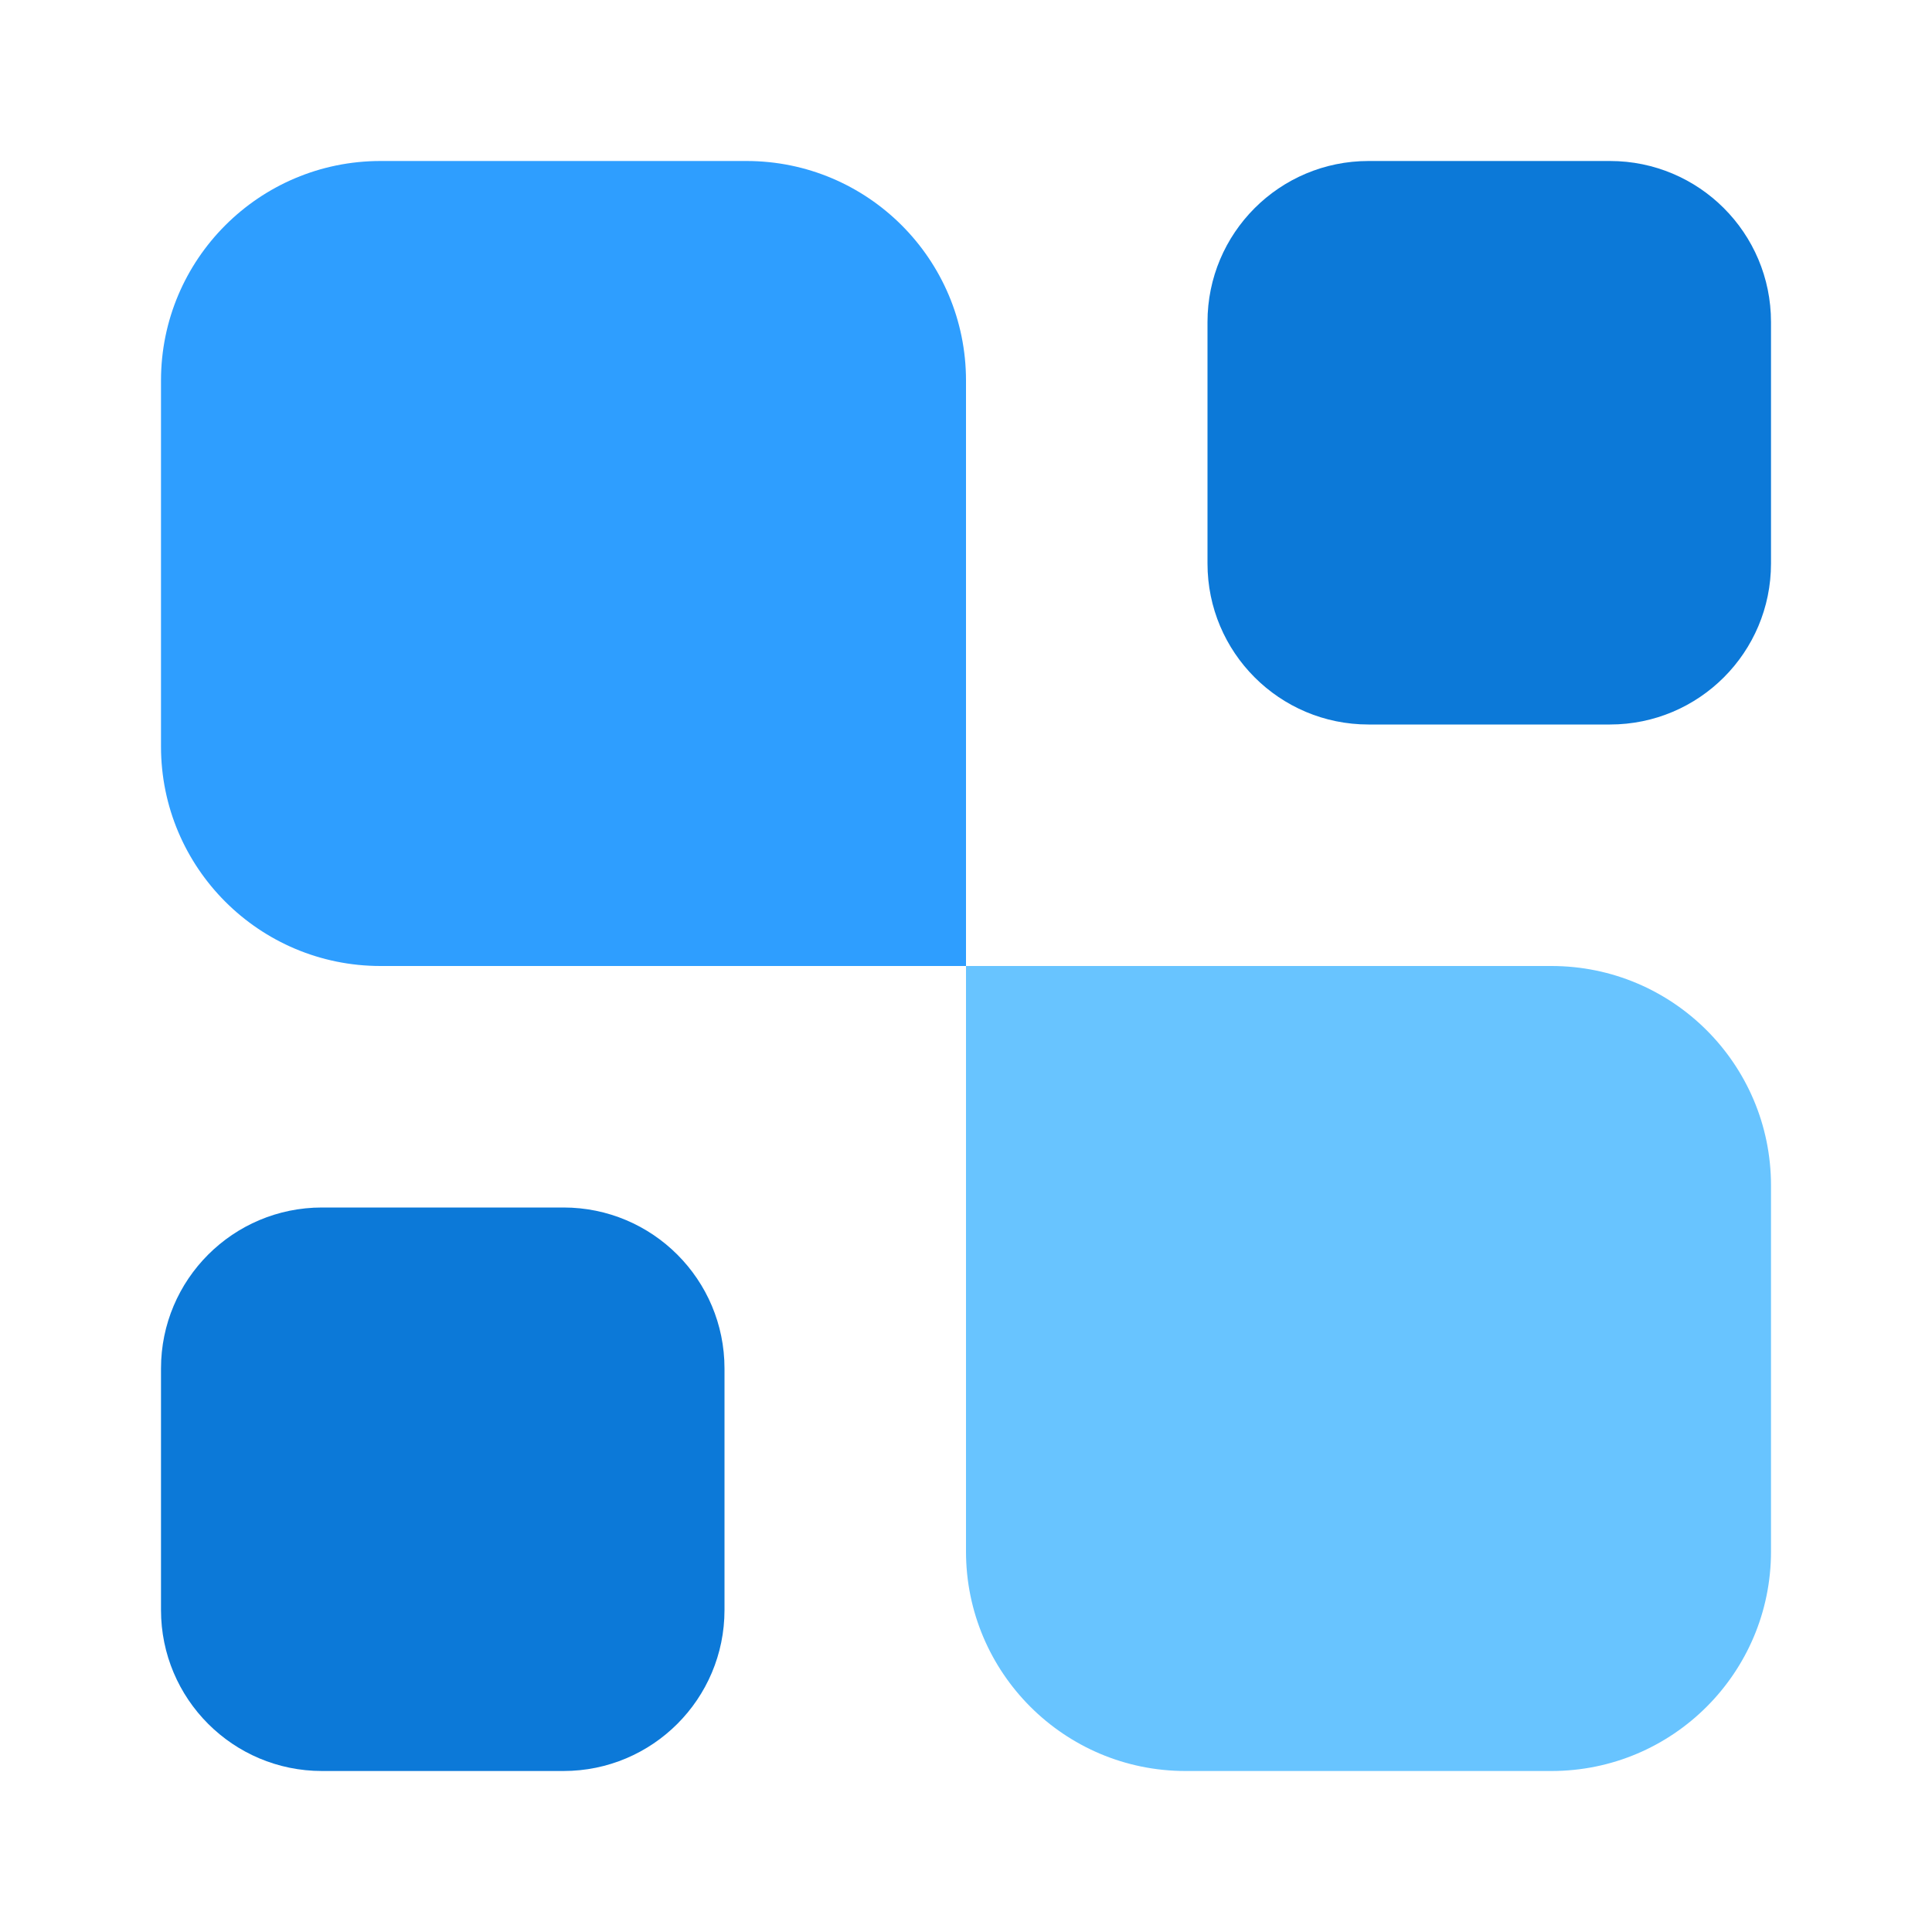
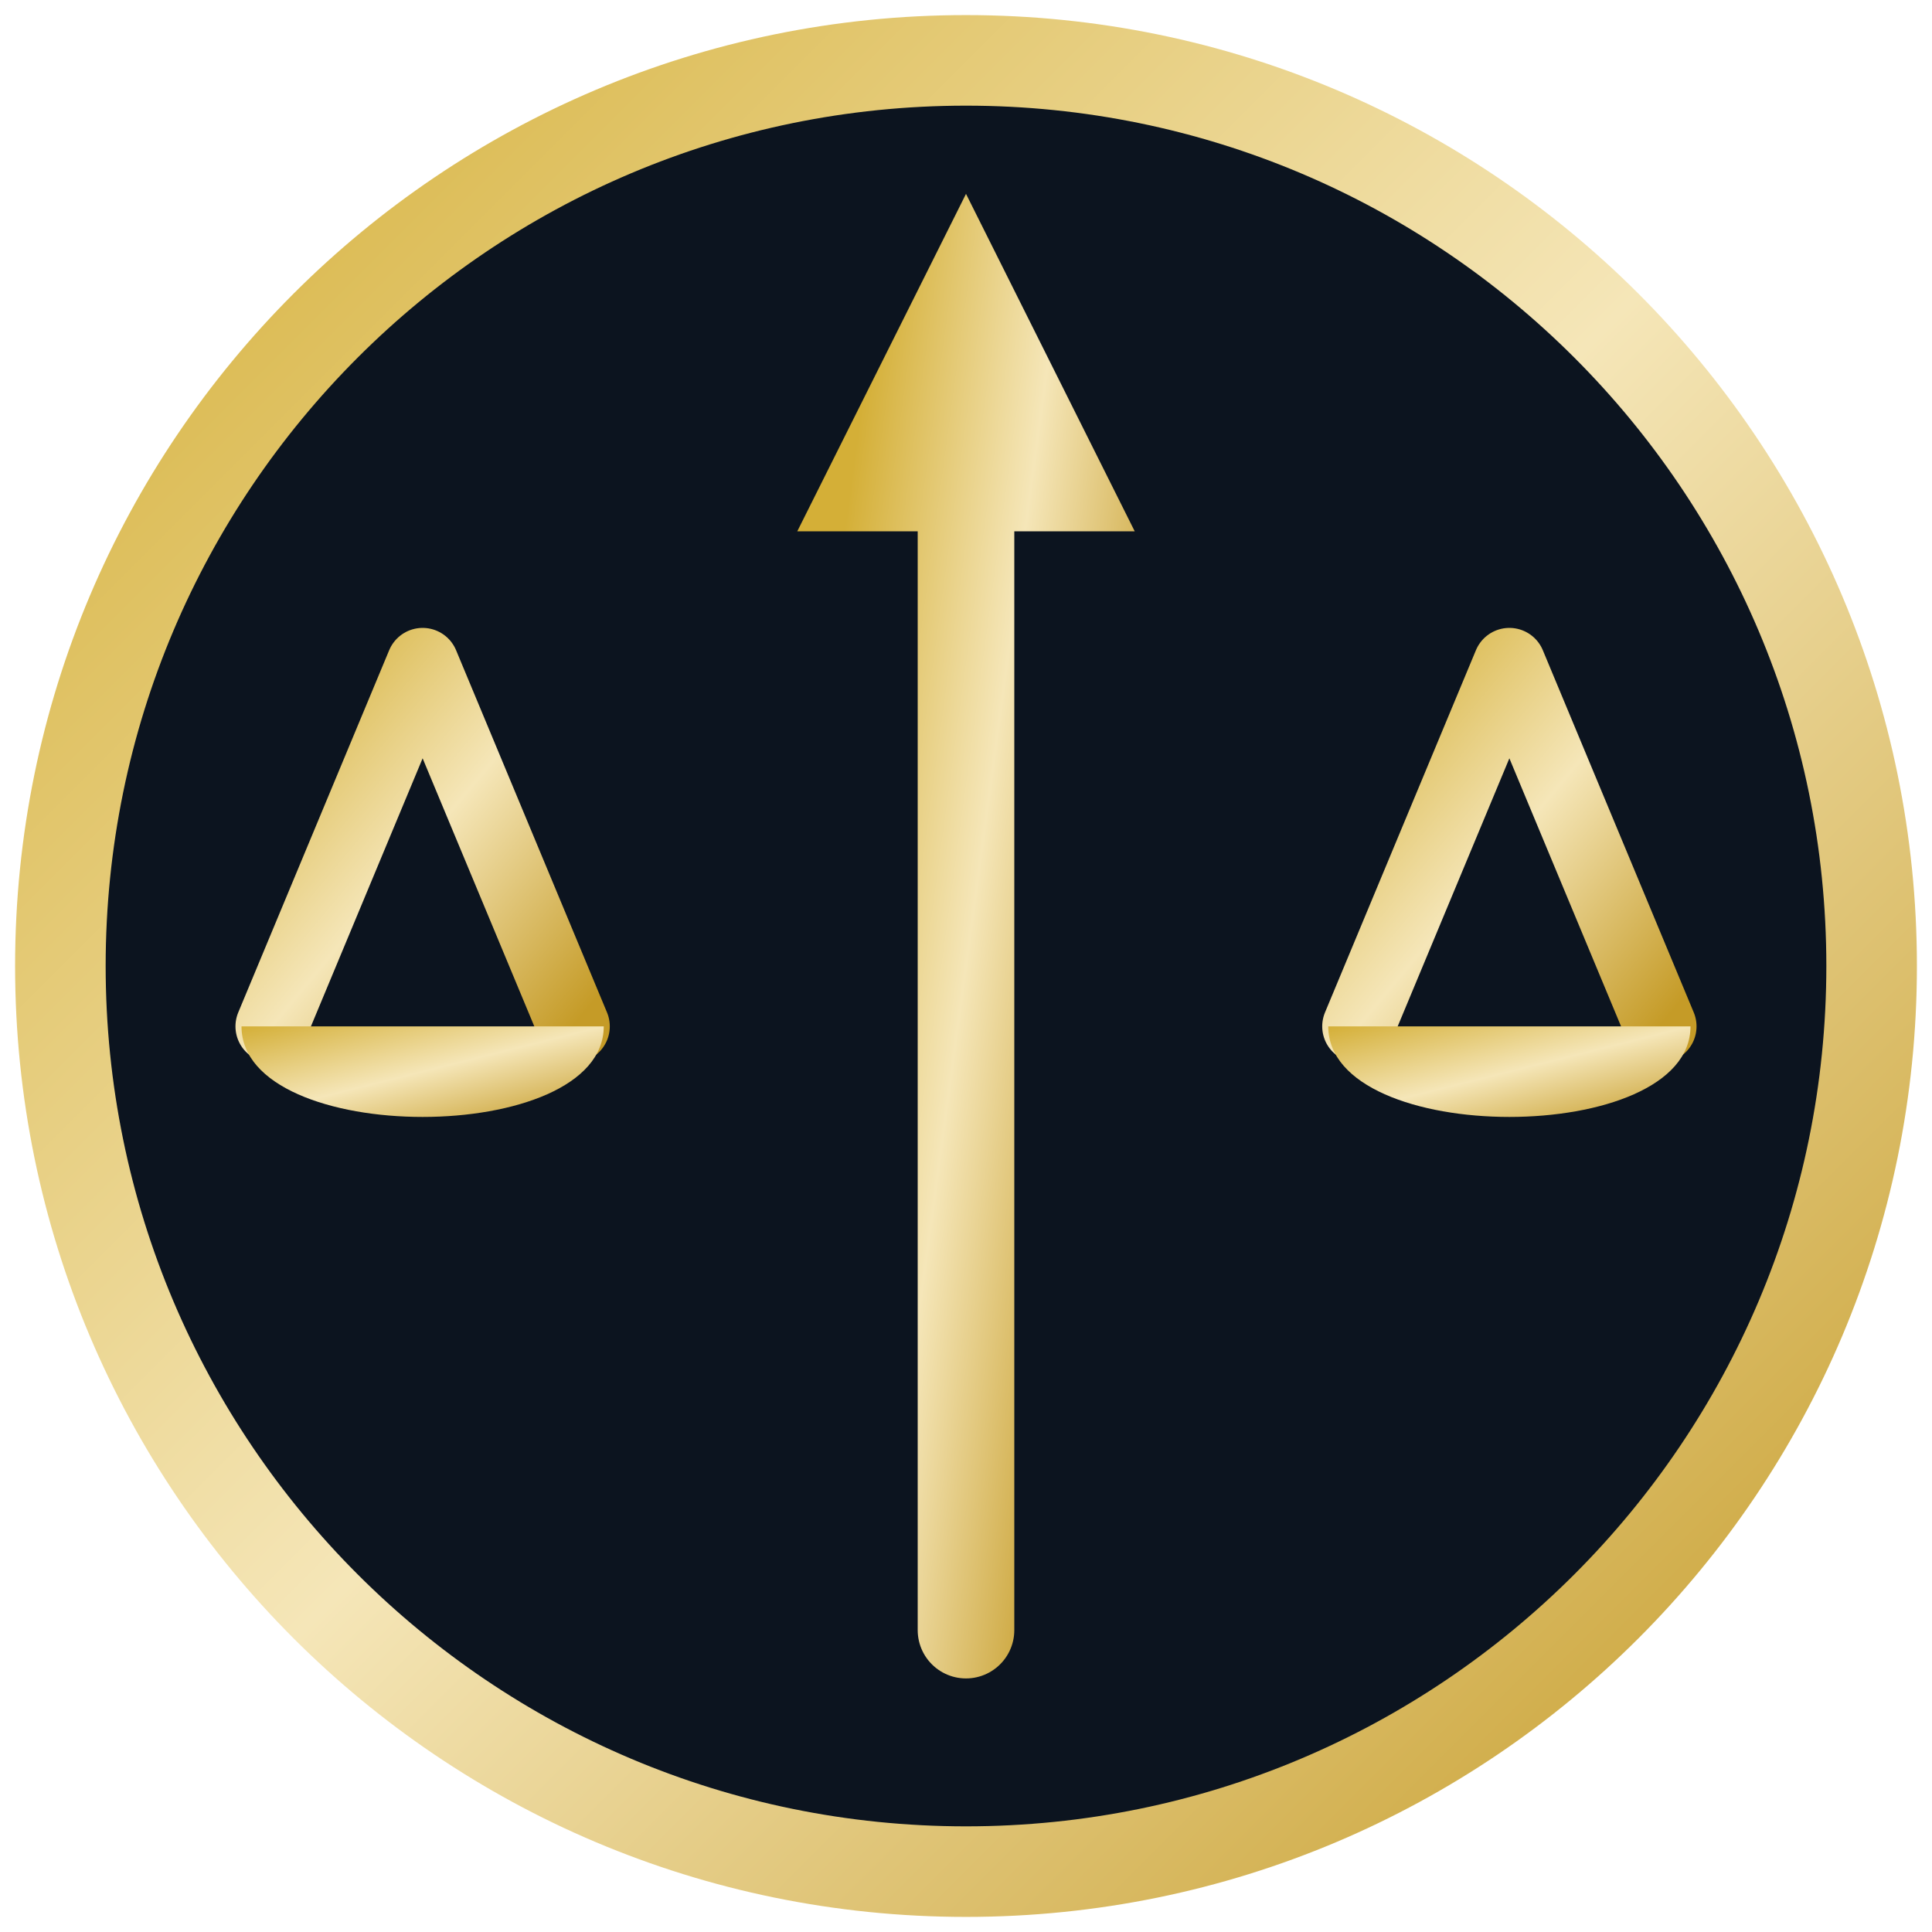
- <svg xmlns="http://www.w3.org/2000/svg" width="24" height="24" viewBox="0 0 24 24" fill="none">
-   <path d="M22 19.273C22 20.779 20.779 22 19.273 22H14.727C13.221 22 12 20.779 12 19.273V12H19.273C20.779 12 22 13.221 22 14.727V19.273Z" fill="#68C4FF" />
-   <path d="M20 2C21.105 2 22 2.895 22 4V7C22 8.105 21.105 9 20 9H17C15.895 9 15 8.105 15 7V4C15 2.895 15.895 2 17 2H20Z" fill="#0C79D8" />
-   <path d="M7 15C8.105 15 9 15.895 9 17V20C9 21.105 8.105 22 7 22H4C2.895 22 2 21.105 2 20V17C2 15.895 2.895 15 4 15H7Z" fill="#0C79D8" />
-   <path d="M12 12H4.727C3.221 12 2 10.779 2 9.273V4.727C2 3.221 3.221 2 4.727 2H9.273C10.779 2 12 3.221 12 4.727V12Z" fill="#2E9EFF" />
+ <svg xmlns="http://www.w3.org/2000/svg" width="32" height="32" viewBox="0 0 32 32" fill="none">
+   <defs>
+     <linearGradient id="goldGrad" x1="0%" y1="0%" x2="100%" y2="100%">
+       <stop offset="0%" stop-color="#D4AF37" />
+       <stop offset="50%" stop-color="#F5E6B8" />
+       <stop offset="100%" stop-color="#C59B27" />
+     </linearGradient>
+   </defs>
+   <circle cx="16" cy="16" r="15" fill="#0C141F" stroke="url(#goldGrad)" stroke-width="1.5" />
+   <path d="M16 5V27M16 5L14.5 8H17.5L16 5Z" stroke="url(#goldGrad)" stroke-width="1.6" stroke-linecap="round" />
+   <path d="M7 11H25" stroke="url(#goldGrad)" stroke-width="1.6" stroke-linecap="round" />
+   <path d="M7 11L4.5 17M7 11L9.5 17" stroke="url(#goldGrad)" stroke-width="1.2" stroke-linecap="round" />
+   <path d="M4 17C4 19 10 19 10 17H4Z" fill="url(#goldGrad)" />
+   <path d="M25 11L22.5 17M25 11L27.5 17" stroke="url(#goldGrad)" stroke-width="1.2" stroke-linecap="round" />
+   <path d="M22 17C22 19 28 19 28 17H22Z" fill="url(#goldGrad)" />
+   <path d="M11 27H21" stroke="url(#goldGrad)" stroke-width="2" stroke-linecap="round" />
</svg>
